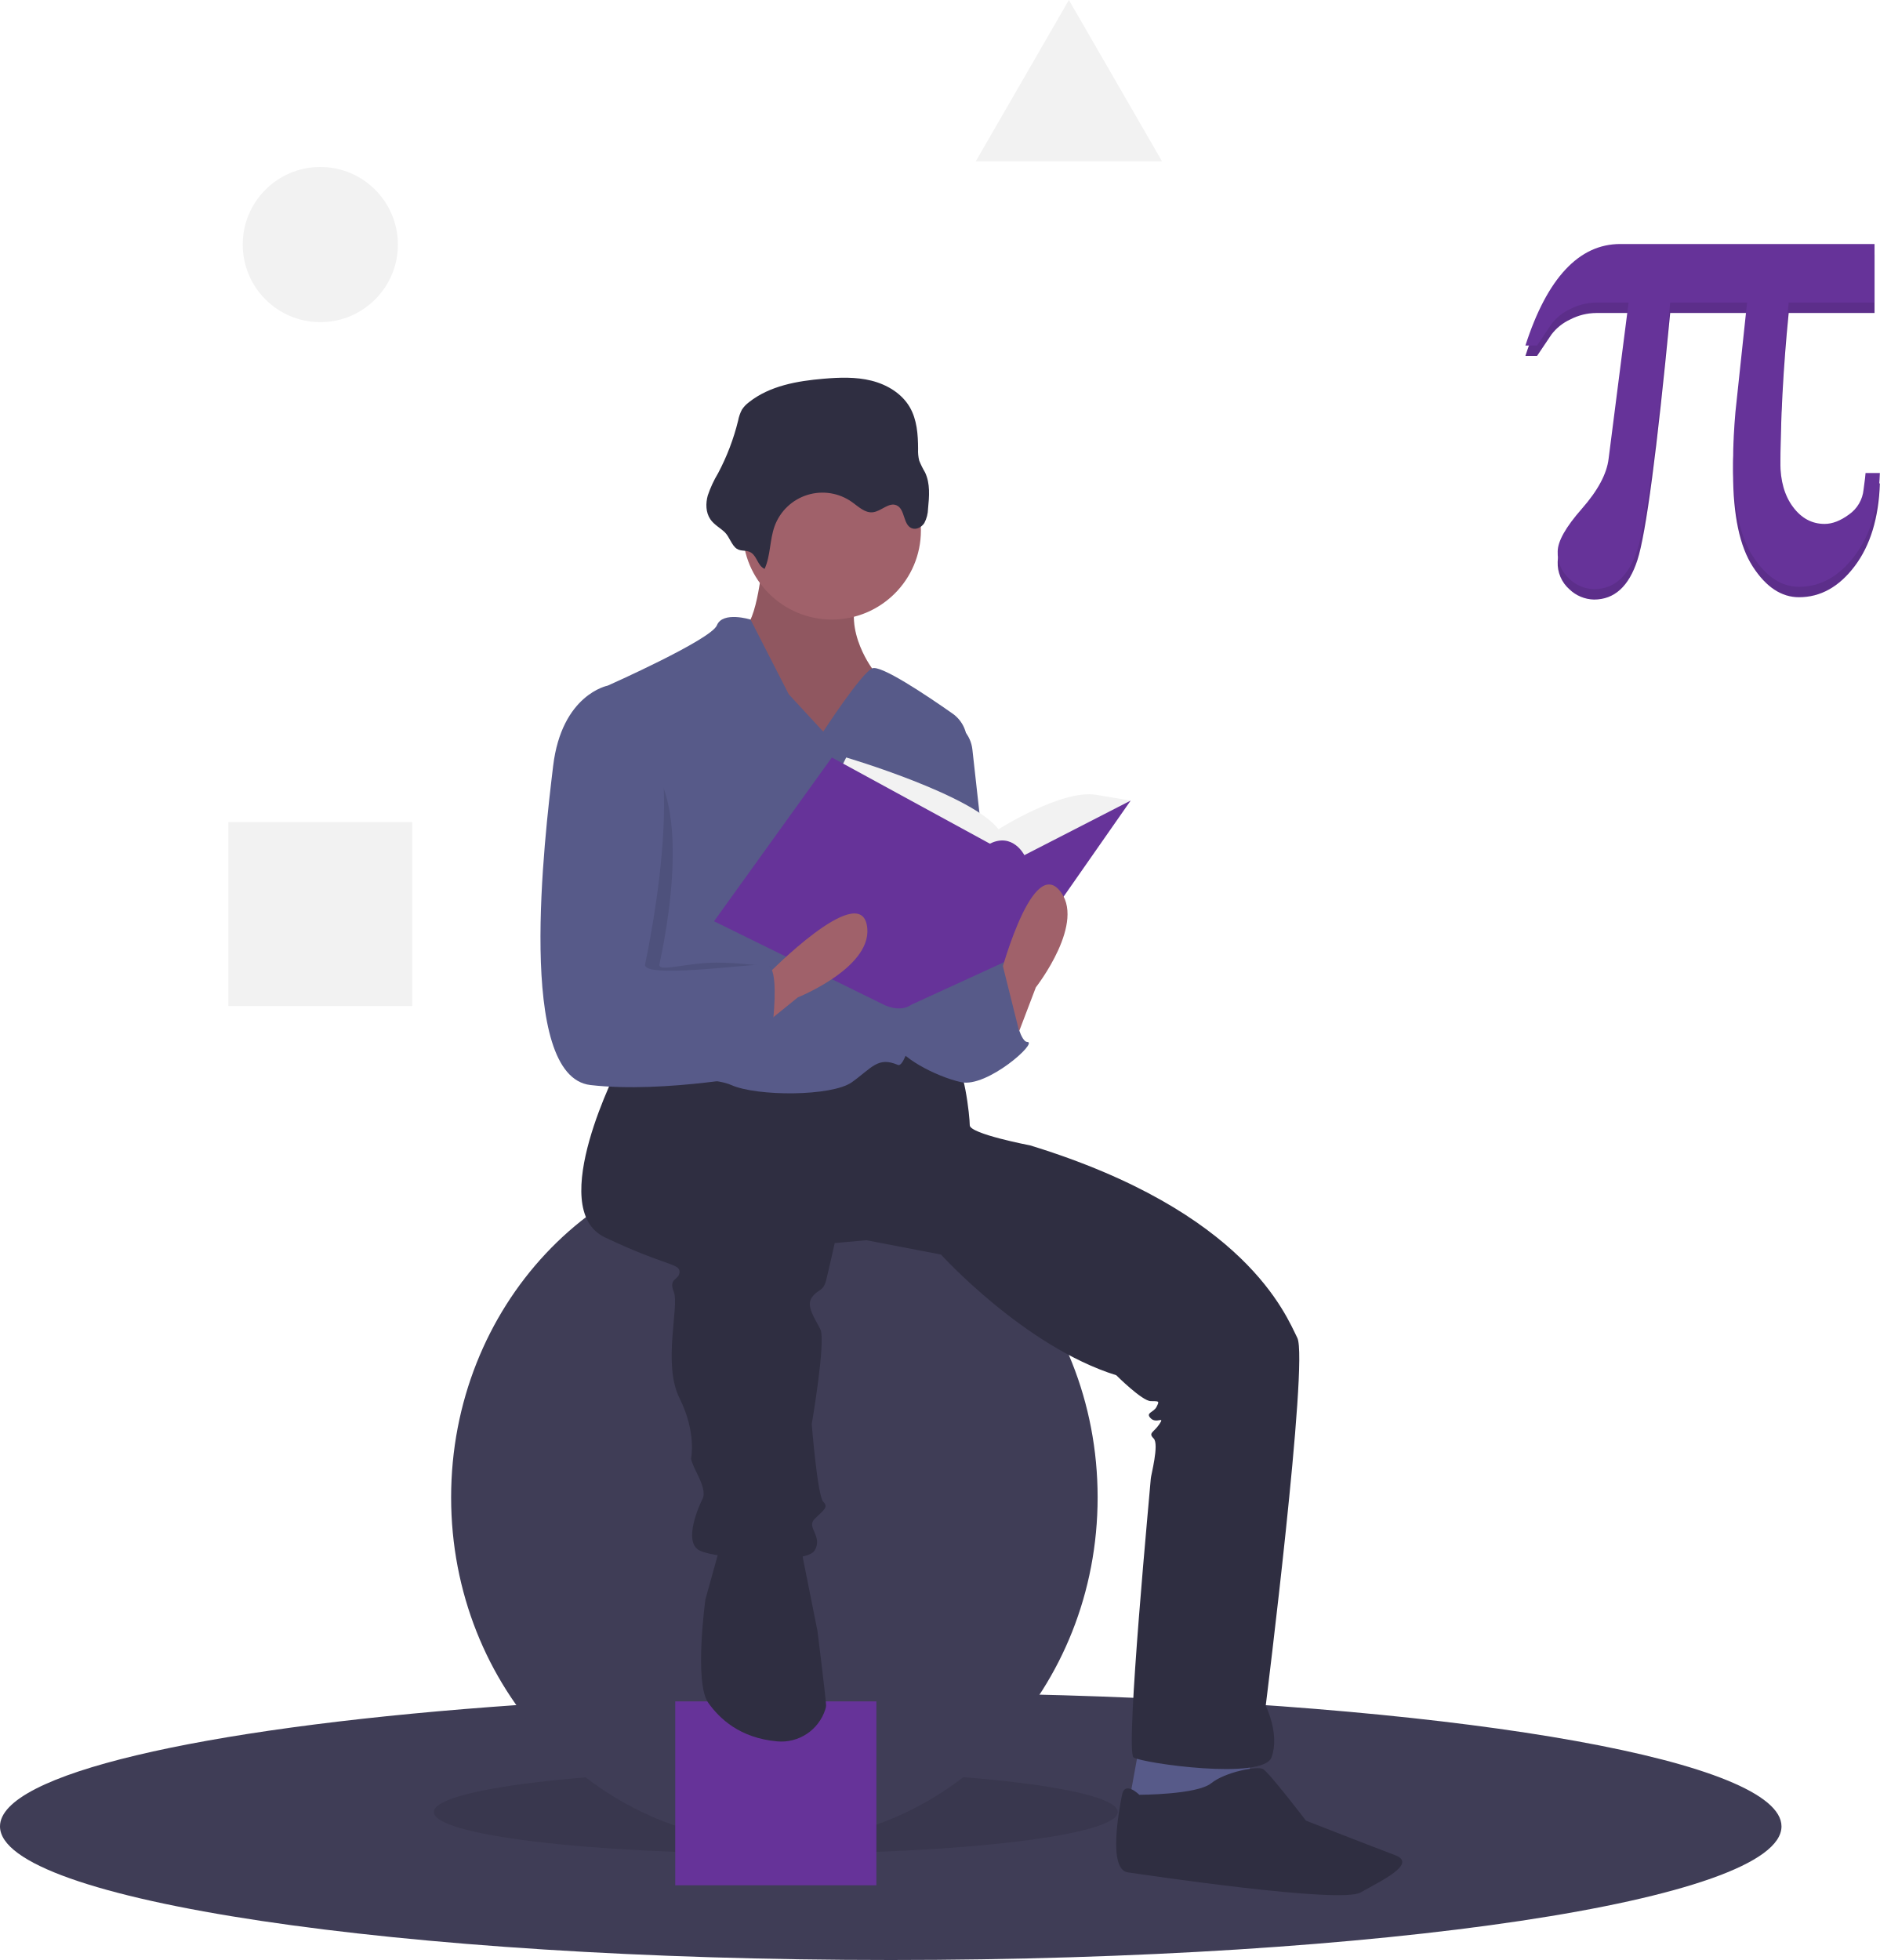
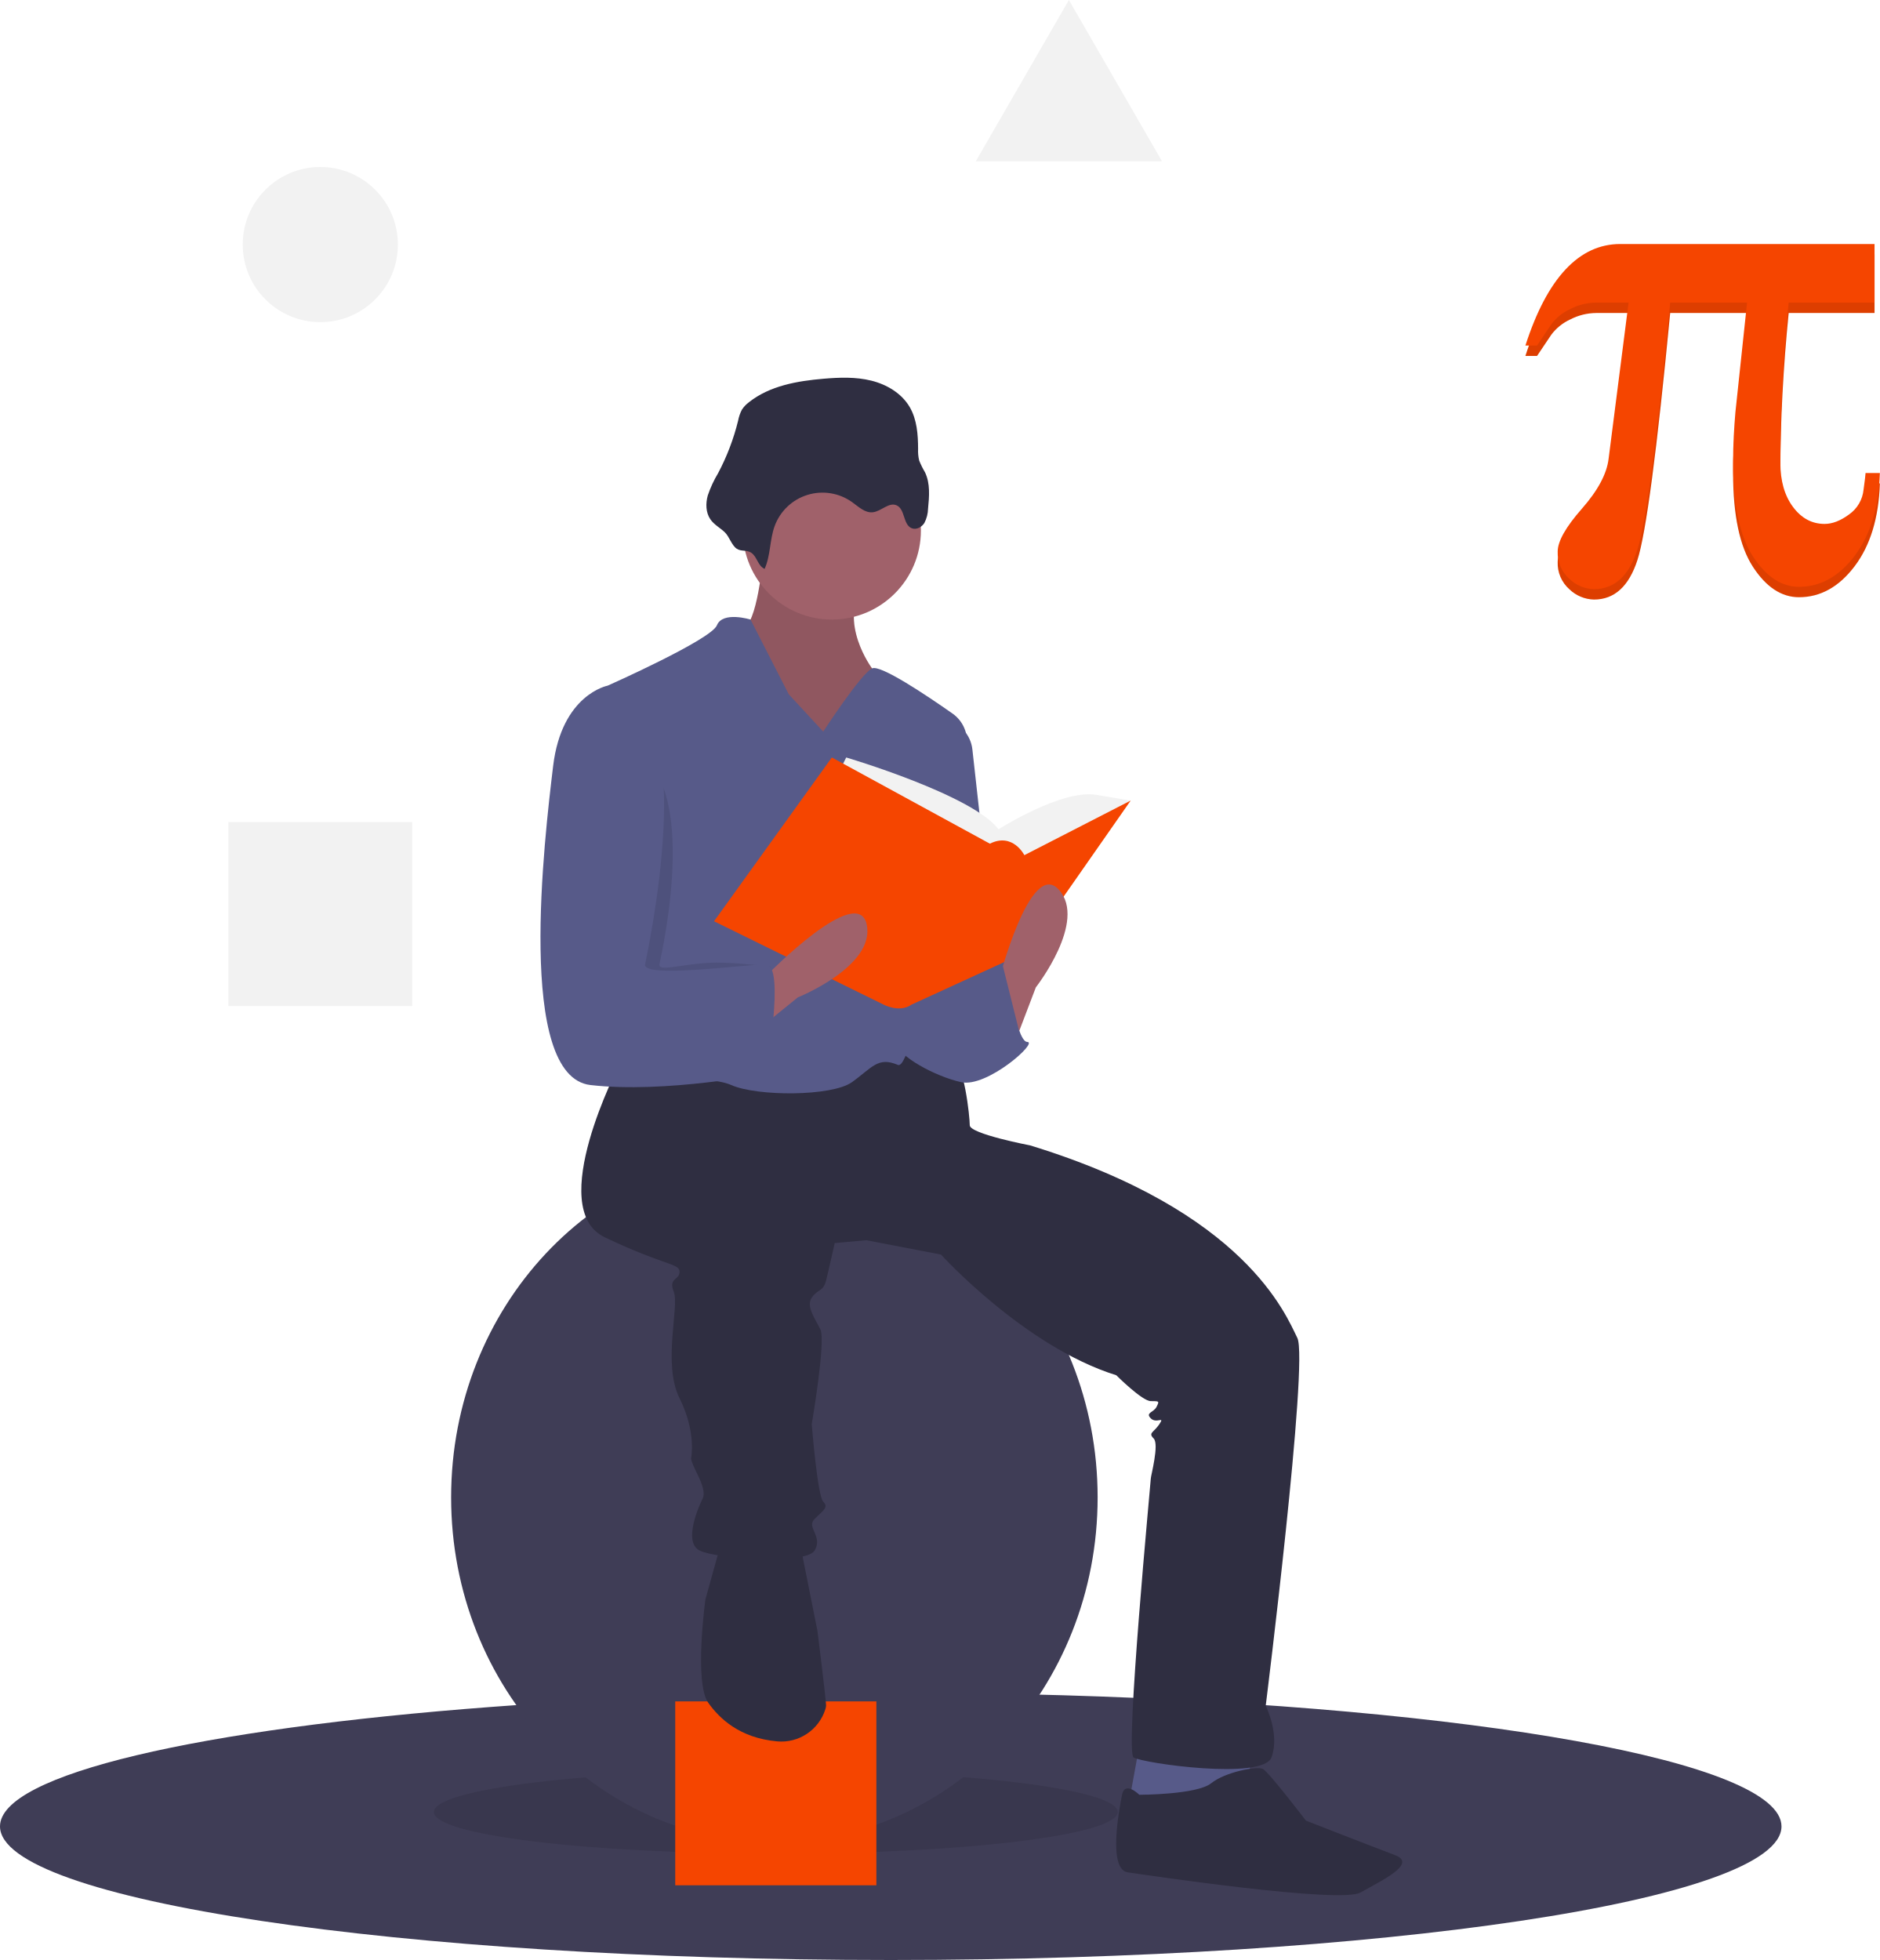
<svg xmlns="http://www.w3.org/2000/svg" data-name="Layer 1" width="654.237" height="682.114" viewBox="0 0 654.237 682.114">
  <path d="M892.882,744.557c0,25.68-138.79,46.5-310,46.5s-310-20.82-310-46.5c0-18.18,69.57-33.93,170.96-41.57,41.81-3.16,89.05-4.93,139.04-4.93,20.55,0,40.63.3,60.05.87C785.402,703.127,892.882,721.957,892.882,744.557Z" transform="translate(-272.8817 -108.9432)" fill="#3f3d56" />
  <ellipse cx="270" cy="630.614" rx="119" ry="14.5" opacity="0.1" />
  <ellipse cx="269.5" cy="521.114" rx="112.5" ry="120" fill="#3f3d56" />
-   <rect x="235" y="592.114" width="70" height="64" fill="#663399" />
+   <rect x="235" y="592.114" width="70" height="64" fill="#f54500" />
  <polygon points="396.5 607.614 392.5 629.614 418.5 633.614 435.5 623.614 434.5 607.614 396.5 607.614" fill="#575a89" />
  <path d="M538.382,303.557s-2,23-7,24,11,41,11,41h24l19-5-9-22s-12-16-3-29S538.382,303.557,538.382,303.557Z" transform="translate(-272.8817 -108.9432)" fill="#a0616a" />
  <path d="M538.382,303.557s-2,23-7,24,11,41,11,41h24l19-5-9-22s-12-16-3-29S538.382,303.557,538.382,303.557Z" transform="translate(-272.8817 -108.9432)" opacity="0.1" />
  <path d="M488.382,479.557s-26,50-5,60,26,9,26,12-4,2-2,7-4,25,2,37,4,21,4,21,0,1,2,5,3,7,2,9-7,15-1,18,37,5,40,0-3-8,0-11,5-4,3-6-4-27-4-27,5-29,3-33-5-8-3-11,4-2,5-6,3-13,3-13l11-1,26,5s29,32,61,42c0,0,9,9,12,9s3,0,2,2-4,2-2,4,5-1,3,2-4,3-2,5-1,13-1,14-9,95-6,97,45,8,48,0-2-18-2-18,15-120,11-128-18-44-93-67c0,0-21-4-21-7s-2-22-6-23-27-2-27-2l-29,9-40-7Z" transform="translate(-272.8817 -108.9432)" fill="#2f2e41" />
  <path d="M523.382,647.557l-5,18s-4,29,1,36c3.927,5.498,10.94,12.231,23.944,13.412a16.071,16.071,0,0,0,16.779-11.118,5.007,5.007,0,0,0,.277-1.294c0-2-3-26-3-26l-5-25-1-7Z" transform="translate(-272.8817 -108.9432)" fill="#2f2e41" />
  <path d="M669.382,733.557s-5-5-6,0-5,26,2,27,74,11,81,7,20-10,12-13-31-12-31-12-13-17-15-18-13,1-18,5S669.382,733.557,669.382,733.557Z" transform="translate(-272.8817 -108.9432)" fill="#2f2e41" />
  <circle cx="289.5" cy="184.614" r="31" fill="#a0616a" />
  <path d="M559.382,363.557l-12-13-13.301-26s-9.699-3-11.699,2-38,21-38,21,9,84,5,92-11,40-5,43,34,0,43,4,35,4,42-1,9-9,16-6c5.959,2.554,19.891-84.761,23.902-110.781a11.844,11.844,0,0,0-4.908-11.51c-8.973-6.294-25.133-17.14-27.994-15.709C572.382,343.557,559.382,363.557,559.382,363.557Z" transform="translate(-272.8817 -108.9432)" fill="#575a89" />
  <path d="M602.382,359.557h0a11.86,11.86,0,0,1,8.911,10.196l8.089,72.804s-20,43-30,14S602.382,359.557,602.382,359.557Z" transform="translate(-272.8817 -108.9432)" fill="#575a89" />
  <path d="M600.382,449.557l22-6s4,28,8,28-14,16-23,14-22-9-23-14,9-26,9-26Z" transform="translate(-272.8817 -108.9432)" fill="#575a89" />
  <path d="M538.98,306.93c2.108-4.648,1.742-10.07,3.485-14.867a17.727,17.727,0,0,1,26.953-8.381c2.242,1.598,4.489,3.844,7.226,3.539,2.947-.329,5.575-3.616,8.284-2.411,3.003,1.335,2.192,6.717,5.234,7.96,1.601.654,3.494-.353,4.417-1.816a11.225,11.225,0,0,0,1.286-4.976c.42-4.265.799-8.779-1.051-12.645a30.289,30.289,0,0,1-2.028-4.09,13.994,13.994,0,0,1-.386-4.034c-.017-5.013-.383-10.242-2.906-14.574-2.8-4.807-7.974-7.881-13.373-9.222s-11.055-1.136-16.598-.666c-9.163.776-18.719,2.439-25.939,8.135a10.147,10.147,0,0,0-2.493,2.62,13.525,13.525,0,0,0-1.328,3.841,79.45,79.45,0,0,1-6.968,18.277,39.656,39.656,0,0,0-3.595,7.765c-.766,2.754-.714,5.893.889,8.261,1.305,1.927,3.391,2.955,5.029,4.53,1.624,1.561,2.384,4.564,4.183,5.747,1.57,1.032,3.451.304,5.053,1.398C536.41,302.725,536.558,305.804,538.98,306.93Z" transform="translate(-272.8817 -108.9432)" fill="#2f2e41" />
  <path d="M564.382,378.557l3-6s44,13,53,25c0,0,22-14,34-12l12,2-37,33-47-4Z" transform="translate(-272.8817 -108.9432)" fill="#f2f2f2" />
-   <path d="M562.382,372.557l-41,57,59,29s5.516,3,9.758,0l39.242-18,37-53-37,19s-4-8-12-4Z" transform="translate(-272.8817 -108.9432)" fill="#663399" />
+   <path d="M562.382,372.557l-41,57,59,29s5.516,3,9.758,0l39.242-18,37-53-37,19s-4-8-12-4Z" transform="translate(-272.8817 -108.9432)" fill="#f54500" />
  <path d="M625.382,473.557l8-21s18-23,8-34-21,32-21,32Z" transform="translate(-272.8817 -108.9432)" fill="#a0616a" />
  <path d="M533.079,470.206l17.456-14.152s27.11-10.865,23.979-25.397-34.221,17.145-34.221,17.145Z" transform="translate(-272.8817 -108.9432)" fill="#a0616a" />
  <path d="M489.882,369.057h-1s-15.5-18.5-18.5,6.5-13,108,13,111,44.5-12.5,44.5-12.5,19-29,12-29c-3.387,0-12.598-1.521-21-1-8.963.556-17.016,3.081-16.5.5C503.382,439.557,517.882,376.057,489.882,369.057Z" transform="translate(-272.8817 -108.9432)" opacity="0.1" />
  <path d="M488.382,349.557l-4-2s-16,3-19,28-13,108,13,111,61-4,61-4,7-38,0-38-43,5-42,0S516.382,356.557,488.382,349.557Z" transform="translate(-272.8817 -108.9432)" fill="#575a89" />
  <polygon points="338 353.114 349.027 336.213 356 364.114 338 372.114 338 353.114" fill="#575a89" />
  <circle cx="111.473" cy="85.114" r="27" fill="#f2f2f2" />
  <rect x="79.473" y="286.114" width="64" height="64" fill="#f2f2f2" />
  <polygon points="372 0 388.199 28.057 404.397 56.114 372 56.114 339.603 56.114 355.801 28.057 372 0" fill="#f2f2f2" />
-   <path d="M927.118,277.172q-.581,17.955-8.745,28.784-8.166,10.829-19.401,10.83-9.152,0-16.042-10.599-6.893-10.598-6.892-32.606,0-4.865.232-9.266.231-4.401.579-8.34l4.054-38.108H854.145Q847.196,290.145,842.736,303.871q-4.46,13.726-15.116,13.726a12.78,12.78,0,0,1-8.572-3.591,12.064,12.064,0,0,1-4.054-9.498q0-5.326,8.398-14.884,8.397-9.556,9.324-17.432l6.95-54.324H828.431a19.911,19.911,0,0,0-9.093,2.259,17.156,17.156,0,0,0-6.545,5.27l-4.981,7.413H803.759q5.674-17.605,13.958-26.467,8.28-8.861,19.054-8.861H925.265v20.386H895.381q-1.39,13.9-2.143,27.799-.755,13.9-.753,27.915,0,9.499,4.402,15.405,4.401,5.907,11.004,5.907,4.053,0,8.513-3.301a11.97,11.97,0,0,0,5.039-8.629q.348-2.547.521-3.996.174-1.447.174-1.795Z" transform="translate(-272.8817 -108.9432)" fill="#663399" />
+   <path d="M927.118,277.172q-.581,17.955-8.745,28.784-8.166,10.829-19.401,10.83-9.152,0-16.042-10.599-6.893-10.598-6.892-32.606,0-4.865.232-9.266.231-4.401.579-8.34l4.054-38.108H854.145Q847.196,290.145,842.736,303.871q-4.46,13.726-15.116,13.726a12.78,12.78,0,0,1-8.572-3.591,12.064,12.064,0,0,1-4.054-9.498q0-5.326,8.398-14.884,8.397-9.556,9.324-17.432l6.95-54.324H828.431a19.911,19.911,0,0,0-9.093,2.259,17.156,17.156,0,0,0-6.545,5.27l-4.981,7.413H803.759q5.674-17.605,13.958-26.467,8.28-8.861,19.054-8.861H925.265v20.386H895.381q-1.39,13.9-2.143,27.799-.755,13.9-.753,27.915,0,9.499,4.402,15.405,4.401,5.907,11.004,5.907,4.053,0,8.513-3.301a11.97,11.97,0,0,0,5.039-8.629q.348-2.547.521-3.996.174-1.447.174-1.795Z" transform="translate(-272.8817 -108.9432)" fill="#f54500" />
  <path d="M927.118,277.172q-.581,17.955-8.745,28.784-8.166,10.829-19.401,10.83-9.152,0-16.042-10.599-6.893-10.598-6.892-32.606,0-4.865.232-9.266.231-4.401.579-8.34l4.054-38.108H854.145Q847.196,290.145,842.736,303.871q-4.46,13.726-15.116,13.726a12.78,12.78,0,0,1-8.572-3.591,12.064,12.064,0,0,1-4.054-9.498q0-5.326,8.398-14.884,8.397-9.556,9.324-17.432l6.95-54.324H828.431a19.911,19.911,0,0,0-9.093,2.259,17.156,17.156,0,0,0-6.545,5.27l-4.981,7.413H803.759q5.674-17.605,13.958-26.467,8.28-8.861,19.054-8.861H925.265v20.386H895.381q-1.39,13.9-2.143,27.799-.755,13.9-.753,27.915,0,9.499,4.402,15.405,4.401,5.907,11.004,5.907,4.053,0,8.513-3.301a11.97,11.97,0,0,0,5.039-8.629q.348-2.547.521-3.996.174-1.447.174-1.795Z" transform="translate(-272.8817 -108.9432)" opacity="0.1" />
-   <path d="M927.118,273.553q-.581,17.955-8.745,28.784-8.166,10.829-19.401,10.83-9.152,0-16.042-10.599-6.893-10.598-6.892-32.606,0-4.865.232-9.266.231-4.401.579-8.34l4.054-38.108H854.145Q847.196,286.526,842.736,300.252q-4.46,13.726-15.116,13.726a12.78,12.78,0,0,1-8.572-3.591,12.064,12.064,0,0,1-4.054-9.498q0-5.326,8.398-14.884,8.397-9.556,9.324-17.432l6.95-54.324H828.431a19.911,19.911,0,0,0-9.093,2.259,17.156,17.156,0,0,0-6.545,5.27l-4.981,7.413H803.759q5.674-17.605,13.958-26.467,8.28-8.861,19.054-8.861H925.265v20.386H895.381q-1.39,13.9-2.143,27.799-.755,13.9-.753,27.915,0,9.499,4.402,15.405,4.401,5.907,11.004,5.907,4.053,0,8.513-3.301a11.97,11.97,0,0,0,5.039-8.629q.348-2.547.521-3.996.174-1.447.174-1.795Z" transform="translate(-272.8817 -108.9432)" fill="#663399" />
+   <path d="M927.118,273.553q-.581,17.955-8.745,28.784-8.166,10.829-19.401,10.83-9.152,0-16.042-10.599-6.893-10.598-6.892-32.606,0-4.865.232-9.266.231-4.401.579-8.34l4.054-38.108H854.145Q847.196,286.526,842.736,300.252q-4.46,13.726-15.116,13.726a12.78,12.78,0,0,1-8.572-3.591,12.064,12.064,0,0,1-4.054-9.498q0-5.326,8.398-14.884,8.397-9.556,9.324-17.432l6.95-54.324H828.431a19.911,19.911,0,0,0-9.093,2.259,17.156,17.156,0,0,0-6.545,5.27l-4.981,7.413H803.759q5.674-17.605,13.958-26.467,8.28-8.861,19.054-8.861H925.265v20.386H895.381q-1.39,13.9-2.143,27.799-.755,13.9-.753,27.915,0,9.499,4.402,15.405,4.401,5.907,11.004,5.907,4.053,0,8.513-3.301a11.97,11.97,0,0,0,5.039-8.629q.348-2.547.521-3.996.174-1.447.174-1.795Z" transform="translate(-272.8817 -108.9432)" fill="#f54500" />
</svg>
